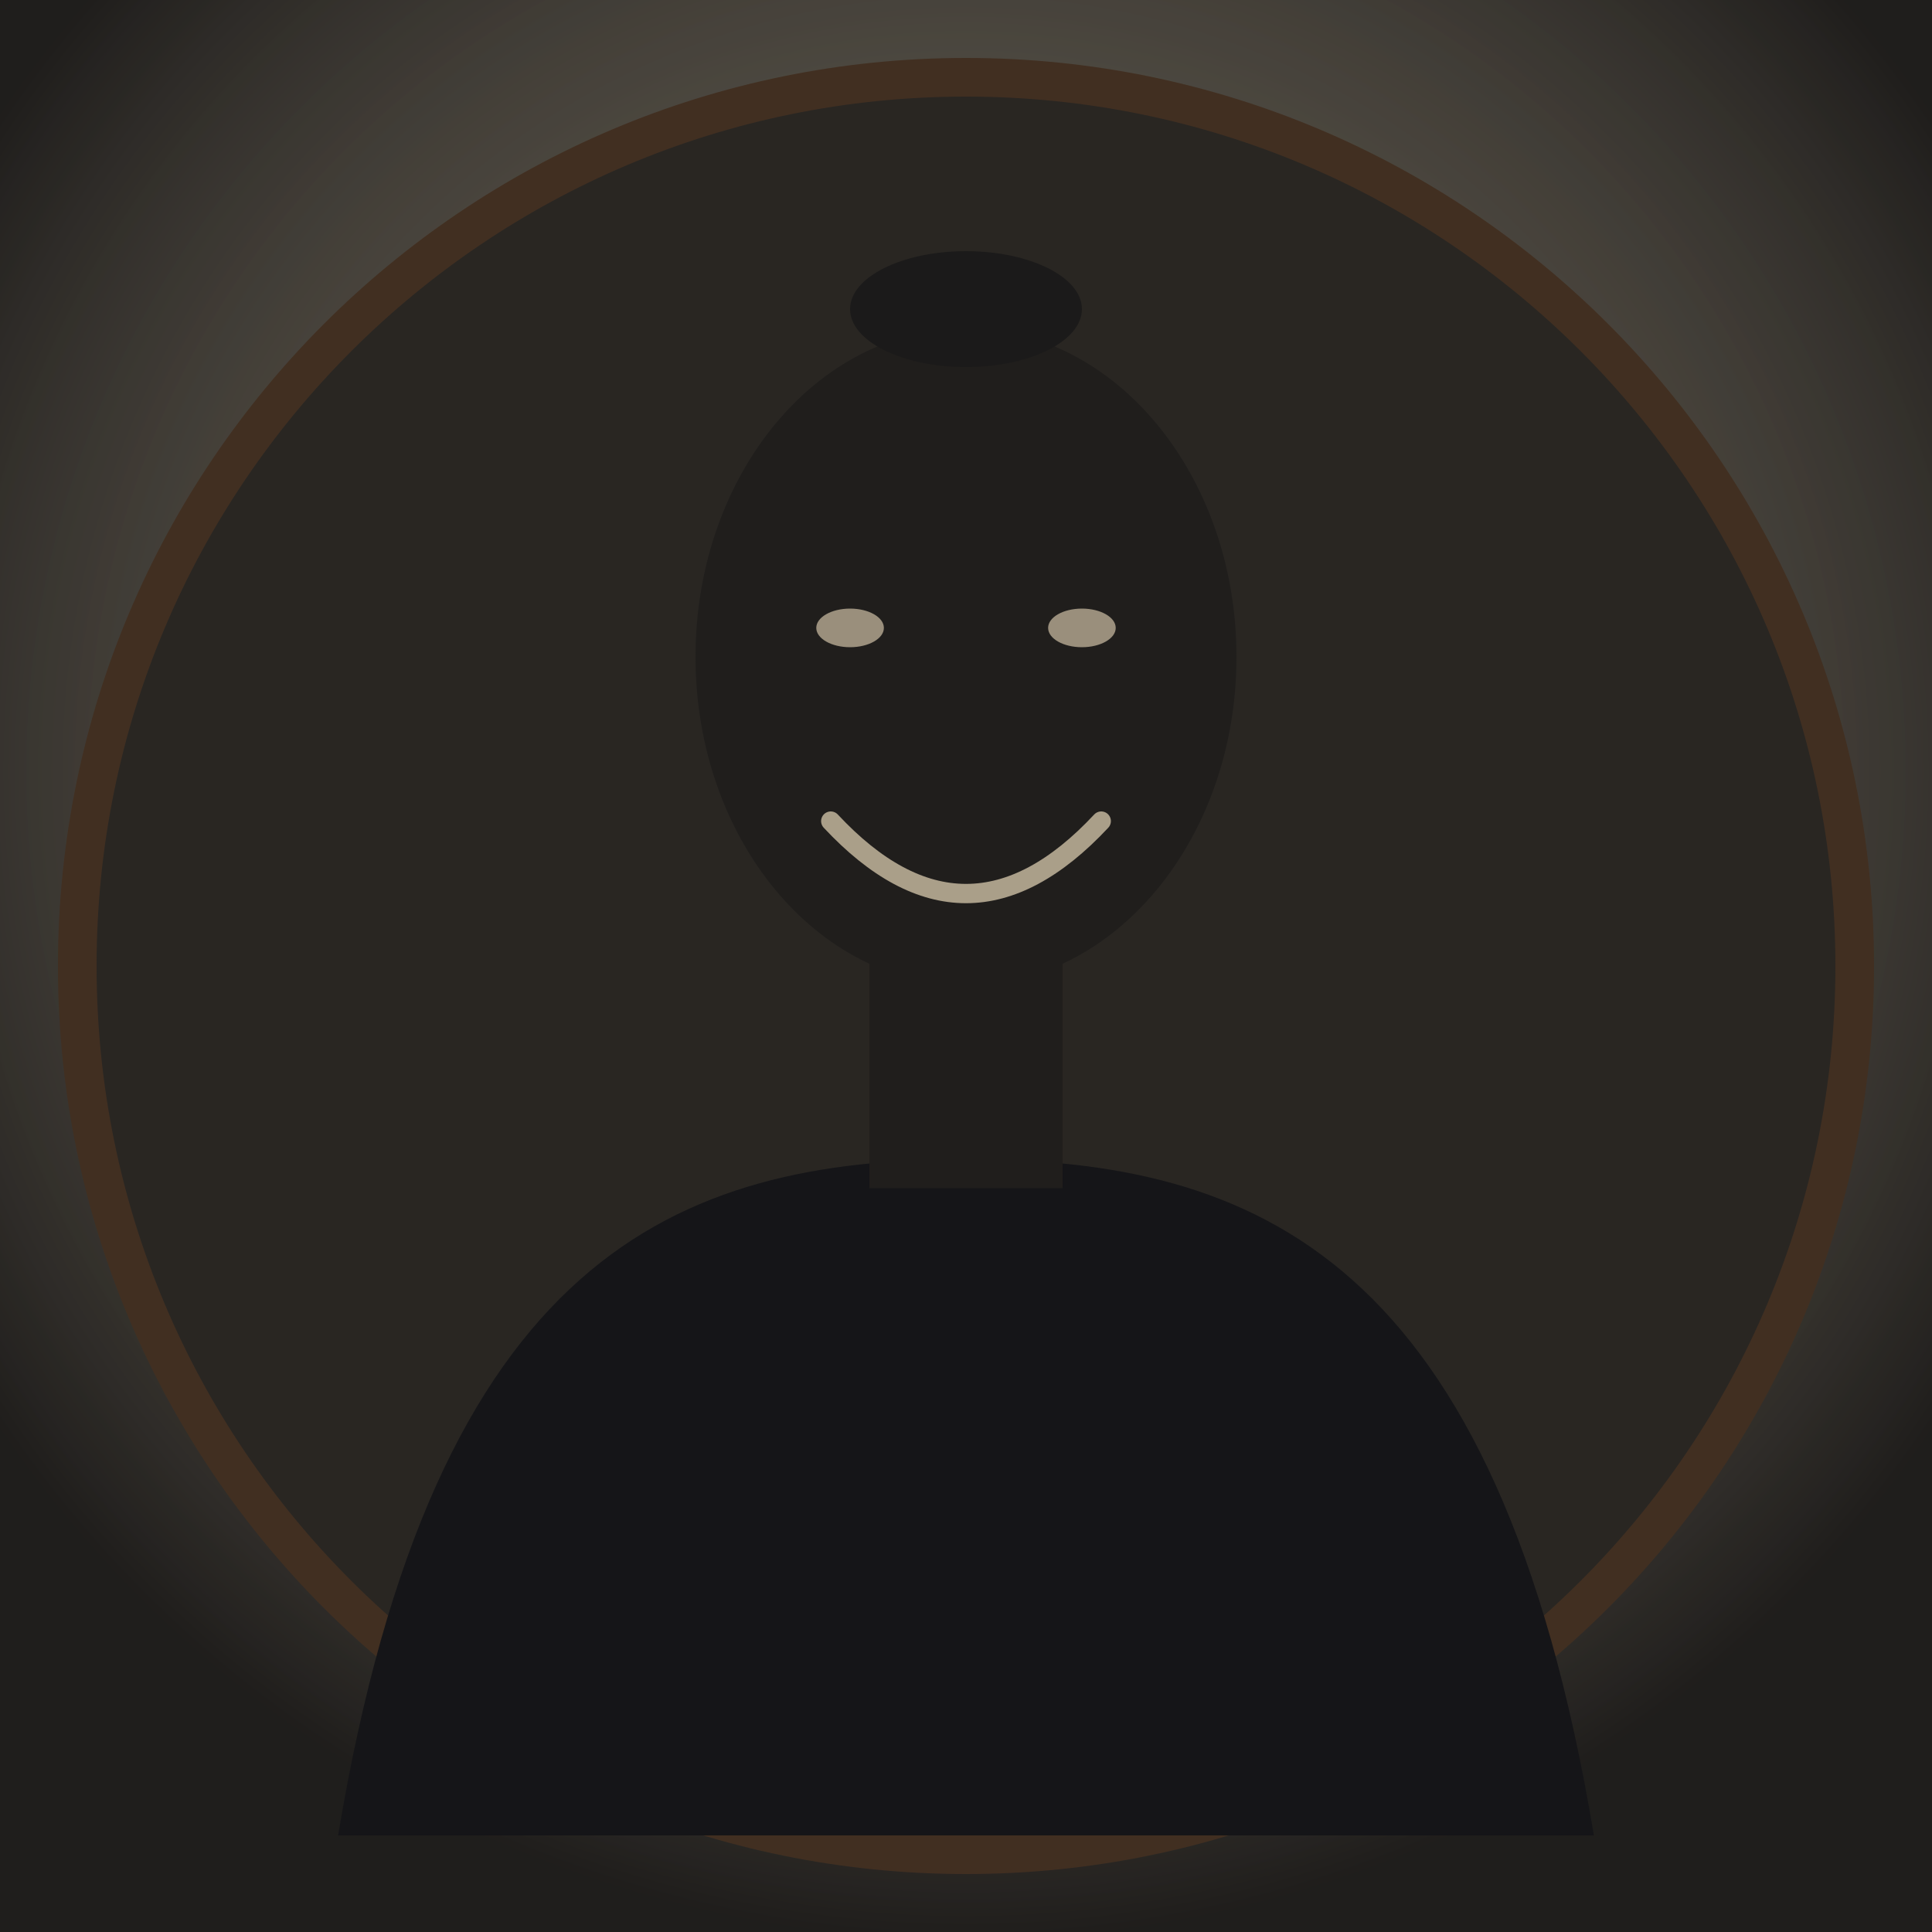
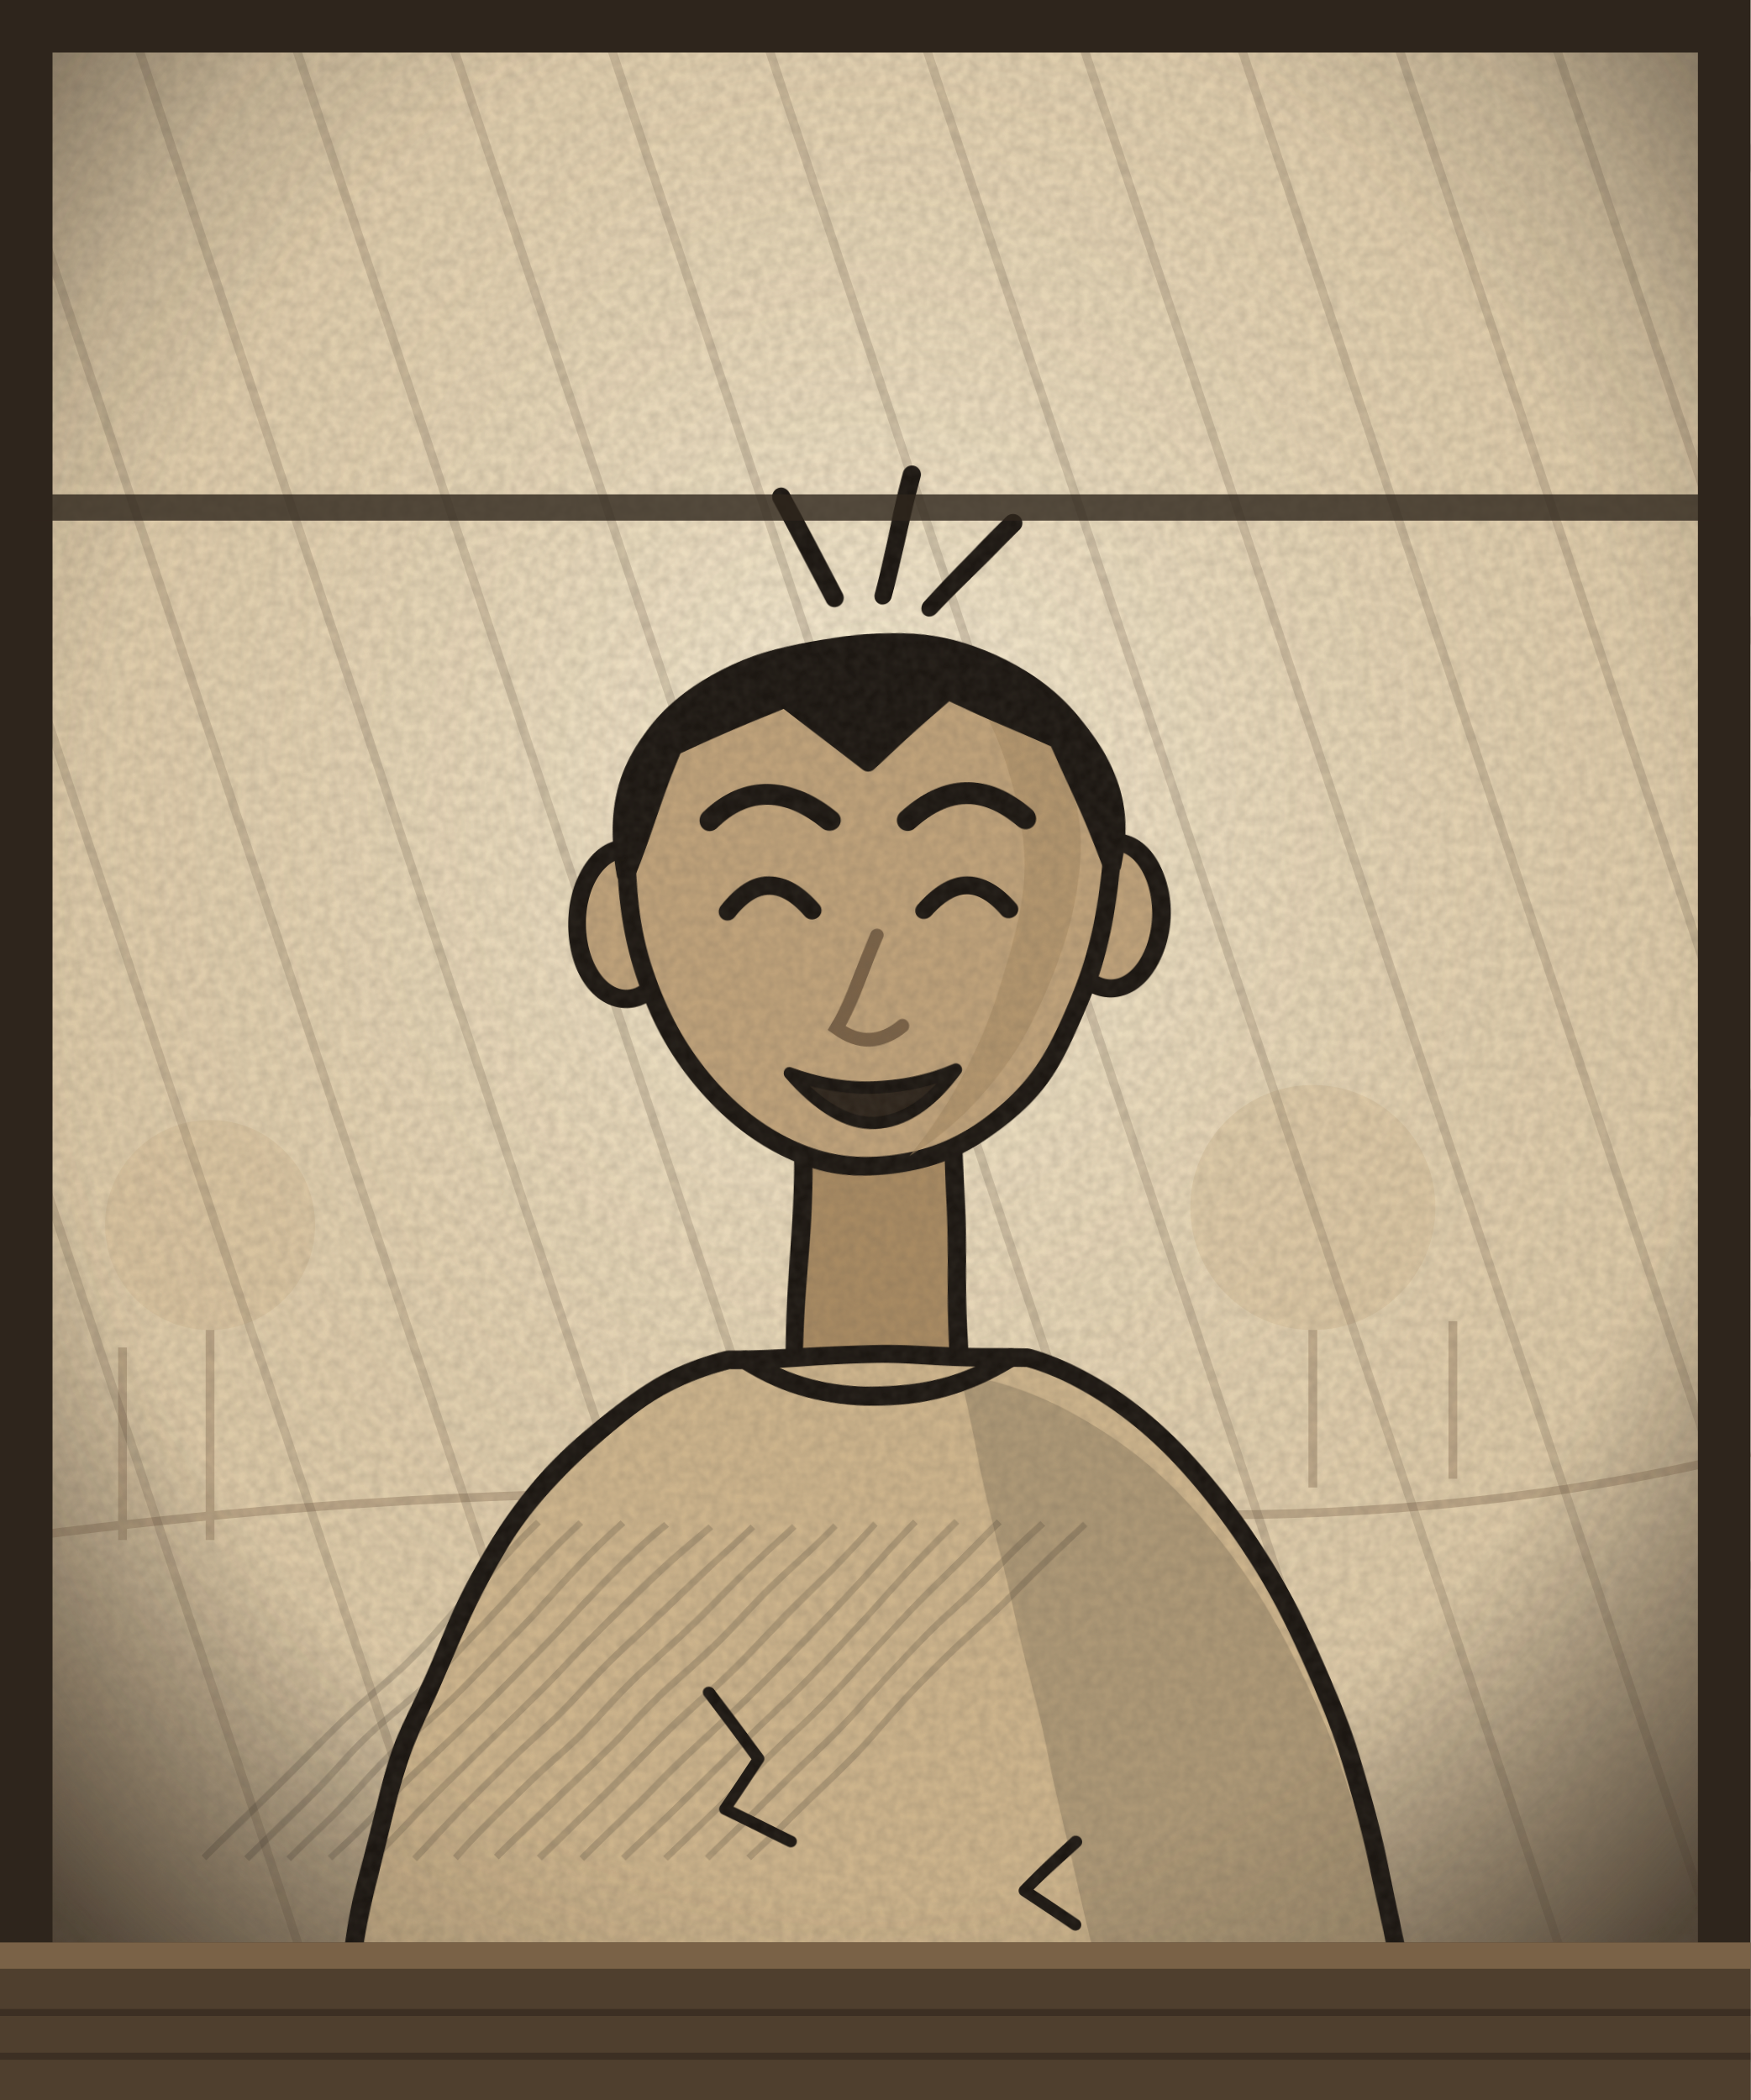
- <svg xmlns="http://www.w3.org/2000/svg" viewBox="0 0 200 200" width="100%" height="100%">
+ <svg xmlns="http://www.w3.org/2000/svg" viewBox="0 0 200 240" width="200" height="240">
  <defs>
-     <radialGradient id="frost" cx="50%" cy="40%" r="60%">
-       <stop offset="0%" stop-color="#E8D8BA" stop-opacity="0.3" />
-       <stop offset="100%" stop-color="#242220" stop-opacity="0.9" />
+     <radialGradient id="kinh" cx="50%" cy="38%" r="70%">
+       <stop offset="0%" stop-color="#f6ecd4" stop-opacity="0.9" />
+       <stop offset="70%" stop-color="#cdb48c" stop-opacity="0.55" />
+       <stop offset="100%" stop-color="#4f3f2e" stop-opacity="0.85" />
    </radialGradient>
-     <filter id="blurFilter">
-       <feGaussianBlur stdDeviation="1.5" />
+     <filter id="hat" x="0" y="0" width="100%" height="100%">
+       <feTurbulence type="fractalNoise" baseFrequency="0.85" numOctaves="2" seed="59" />
+       <feColorMatrix values="0 0 0 0 0.11  0 0 0 0 0.09  0 0 0 0 0.07  0 0 0 0.55 -0.12" />
+       <feComposite in2="SourceGraphic" operator="in" />
    </filter>
+     <filter id="net" x="-5%" y="-5%" width="110%" height="110%">
+       <feTurbulence type="fractalNoise" baseFrequency="0.04" numOctaves="2" seed="3" result="n" />
+       <feDisplacementMap in="SourceGraphic" in2="n" scale="1.6" />
+     </filter>
+     <radialGradient id="toi" cx="50%" cy="45%" r="75%">
+       <stop offset="60%" stop-color="#1c1712" stop-opacity="0" />
+       <stop offset="100%" stop-color="#1c1712" stop-opacity="0.45" />
+     </radialGradient>
  </defs>
-   <rect width="200" height="200" fill="#1F1E1D" />
-   <rect width="200" height="200" fill="url(#frost)" />
-   <circle cx="100" cy="100" r="92" fill="#2E2B27" stroke="#4A3525" stroke-width="4" />
-   <path d="M35,190 C45,130 70,120 100,120 C130,120 155,130 165,190 Z" fill="#18181B" />
-   <rect x="90" y="95" width="20" height="28" fill="#242220" />
-   <ellipse cx="100" cy="68" rx="28" ry="34" fill="#242220" />
-   <ellipse cx="88" cy="65" rx="3.5" ry="2" fill="#E8D8BA" opacity="0.7" />
-   <ellipse cx="112" cy="65" rx="3.5" ry="2" fill="#E8D8BA" opacity="0.7" />
-   <path d="M86,85 Q100,100 114,85" stroke="#E8D8BA" stroke-width="2" fill="none" opacity="0.8" stroke-linecap="round" />
-   <ellipse cx="100" cy="32" rx="12" ry="6" fill="#1F1E1D" />
-   <rect width="200" height="200" fill="black" opacity="0.12" style="mix-blend-mode: multiply;" />
+   <rect width="200" height="240" fill="#efe3c8" />
+   <rect width="200" height="240" fill="url(#kinh)" />
+   <g opacity="0.35" stroke="#7a6247" stroke-width="1">
+     <path d="M0 176 Q60 168 110 172 T200 166" fill="none" />
+     <path d="M14 176 v-22 M24 176 v-30 M150 170 v-26 M166 169 v-18" />
+     <circle cx="24" cy="140" r="12" fill="#cdb48c" stroke="none" />
+     <circle cx="150" cy="138" r="14" fill="#cdb48c" stroke="none" />
+   </g>
+   <g stroke="#4f3f2e" stroke-width="1" opacity="0.18">
+     <line x1="-40" y1="0" x2="40" y2="240" />
+     <line x1="-22" y1="0" x2="58" y2="240" />
+     <line x1="-4" y1="0" x2="76" y2="240" />
+     <line x1="14" y1="0" x2="94" y2="240" />
+     <line x1="32" y1="0" x2="112" y2="240" />
+     <line x1="50" y1="0" x2="130" y2="240" />
+     <line x1="68" y1="0" x2="148" y2="240" />
+     <line x1="86" y1="0" x2="166" y2="240" />
+     <line x1="104" y1="0" x2="184" y2="240" />
+     <line x1="122" y1="0" x2="202" y2="240" />
+     <line x1="140" y1="0" x2="220" y2="240" />
+     <line x1="158" y1="0" x2="238" y2="240" />
+     <line x1="176" y1="0" x2="256" y2="240" />
+     <line x1="194" y1="0" x2="274" y2="240" />
+     <line x1="212" y1="0" x2="292" y2="240" />
+     <line x1="230" y1="0" x2="310" y2="240" />
+   </g>
+   <g filter="url(#net)">
+     <g transform="translate(0 0) translate(100 222) scale(0.9576) translate(-100 -222)">
+       <path d="M91 121 L90 156 L110 156 L109 121 Z" fill="#a88a62" stroke="#1c1712" stroke-width="2.2" stroke-linejoin="round" stroke-linecap="round" />
+       <path d="M36 240 C40 182 66 156 82 152           L118 152 C134 156 160 182 164 240 Z" fill="#cdb48c" stroke="#1c1712" stroke-width="2.2" stroke-linejoin="round" stroke-linecap="round" />
+       <path d="M110 154 C134 158 158 184 164 240 L130 240 Z" fill="#1c1712" opacity="0.18" />
+       <path d="M84 152 Q100 162 116 152" fill="none" stroke="#1c1712" stroke-width="2.2" stroke-linejoin="round" stroke-linecap="round" />
+       <path d="M80 192 l6 8 l-4 6 l8 4 M124 210 l-6 6 l6 4" fill="none" stroke="#1c1712" stroke-width="1.4" stroke-linejoin="round" stroke-linecap="round" />
+       <path d="M70 240 l4 -10 l6 6 l4 -8 l6 12" fill="#efe3c8" stroke="#1c1712" stroke-width="1.4" stroke-linejoin="round" stroke-linecap="round" />
+       <g stroke="#1c1712" stroke-width="0.8" opacity="0.18">
+         <line x1="20" y1="212" x2="60" y2="172" />
+         <line x1="25" y1="212" x2="65" y2="172" />
+         <line x1="30" y1="212" x2="70" y2="172" />
+         <line x1="35" y1="212" x2="75" y2="172" />
+         <line x1="40" y1="212" x2="80" y2="172" />
+         <line x1="45" y1="212" x2="85" y2="172" />
+         <line x1="50" y1="212" x2="90" y2="172" />
+         <line x1="55" y1="212" x2="95" y2="172" />
+         <line x1="60" y1="212" x2="100" y2="172" />
+         <line x1="65" y1="212" x2="105" y2="172" />
+         <line x1="70" y1="212" x2="110" y2="172" />
+         <line x1="75" y1="212" x2="115" y2="172" />
+         <line x1="80" y1="212" x2="120" y2="172" />
+         <line x1="85" y1="212" x2="125" y2="172" />
+       </g>
+       <g transform="rotate(-1 100 136)">
+         <ellipse cx="71" cy="100" rx="6" ry="9" fill="#bfa27a" stroke="#1c1712" stroke-width="2.2" stroke-linejoin="round" stroke-linecap="round" />
+         <ellipse cx="129" cy="100" rx="6" ry="9" fill="#bfa27a" stroke="#1c1712" stroke-width="2.2" stroke-linejoin="round" stroke-linecap="round" />
+         <path d="M71 90 C71 59 129 59 129 90 C129 115.8 114.5 129 100 129 C85.5 129 71 115.8 71 90 Z" fill="#bfa27a" stroke="#1c1712" stroke-width="2.2" stroke-linejoin="round" stroke-linecap="round" />
+         <path d="M110.15 69 C131 73 131 112.5 104 128 C120.3 109.2 123.2 86 110.15 69 Z" fill="#a88a62" opacity="0.55" />
+         <path d="M81.4 88 Q88.4 82 95.4 88" fill="none" stroke="#1c1712" stroke-width="2.6" stroke-linecap="round" />
+         <path d="M104.6 88 Q111.6 82 118.6 88" fill="none" stroke="#1c1712" stroke-width="2.6" stroke-linecap="round" />
+         <path d="M83.4 99 Q88.4 93 93.4 99" fill="none" stroke="#1c1712" stroke-width="2.2" stroke-linejoin="round" stroke-linecap="round" />
+         <path d="M106.6 99 Q111.6 93 116.6 99" fill="none" stroke="#1c1712" stroke-width="2.2" stroke-linejoin="round" stroke-linecap="round" />
+         <path d="M101 102 q-3 8 -5 11 q4 3 8 0" fill="none" stroke="#7a6247" stroke-width="1.6" stroke-linecap="round" />
+         <path d="M90 118 Q100 130 110 118 Q100 122 90 118 Z" fill="#2e251c" stroke="#1c1712" stroke-width="1.4" stroke-linejoin="round" stroke-linecap="round" />
+         <path d="M71 94 C65 59 135 59 129 94 L123 79 L110 73 L100 81 L90 73 L77 79 Z" fill="#1c1712" stroke="#1c1712" stroke-width="2.2" stroke-linejoin="round" stroke-linecap="round" />
+         <path d="M96 61 l-6 -12 M102 61 l4 -14 M108 63 l10 -10" stroke="#1c1712" stroke-width="2.2" stroke-linejoin="round" stroke-linecap="round" />
+       </g>
+     </g>
+   </g>
+   <rect width="200" height="240" fill="url(#toi)" />
+   <rect width="200" height="240" fill="#000" filter="url(#hat)" opacity="0.5" />
+   <rect x="3" y="3" width="194" height="234" fill="none" stroke="#2e251c" stroke-width="6" />
+   <line x1="3" y1="58" x2="197" y2="58" stroke="#2e251c" stroke-width="3" opacity="0.8" />
+   <rect x="0" y="222" width="200" height="18" fill="#4f3f2e" />
+   <rect x="0" y="222" width="200" height="3" fill="#7a6247" />
+   <path d="M0 230 H200 M0 235 H200" stroke="#2e251c" stroke-width="0.8" opacity="0.6" />
</svg>
